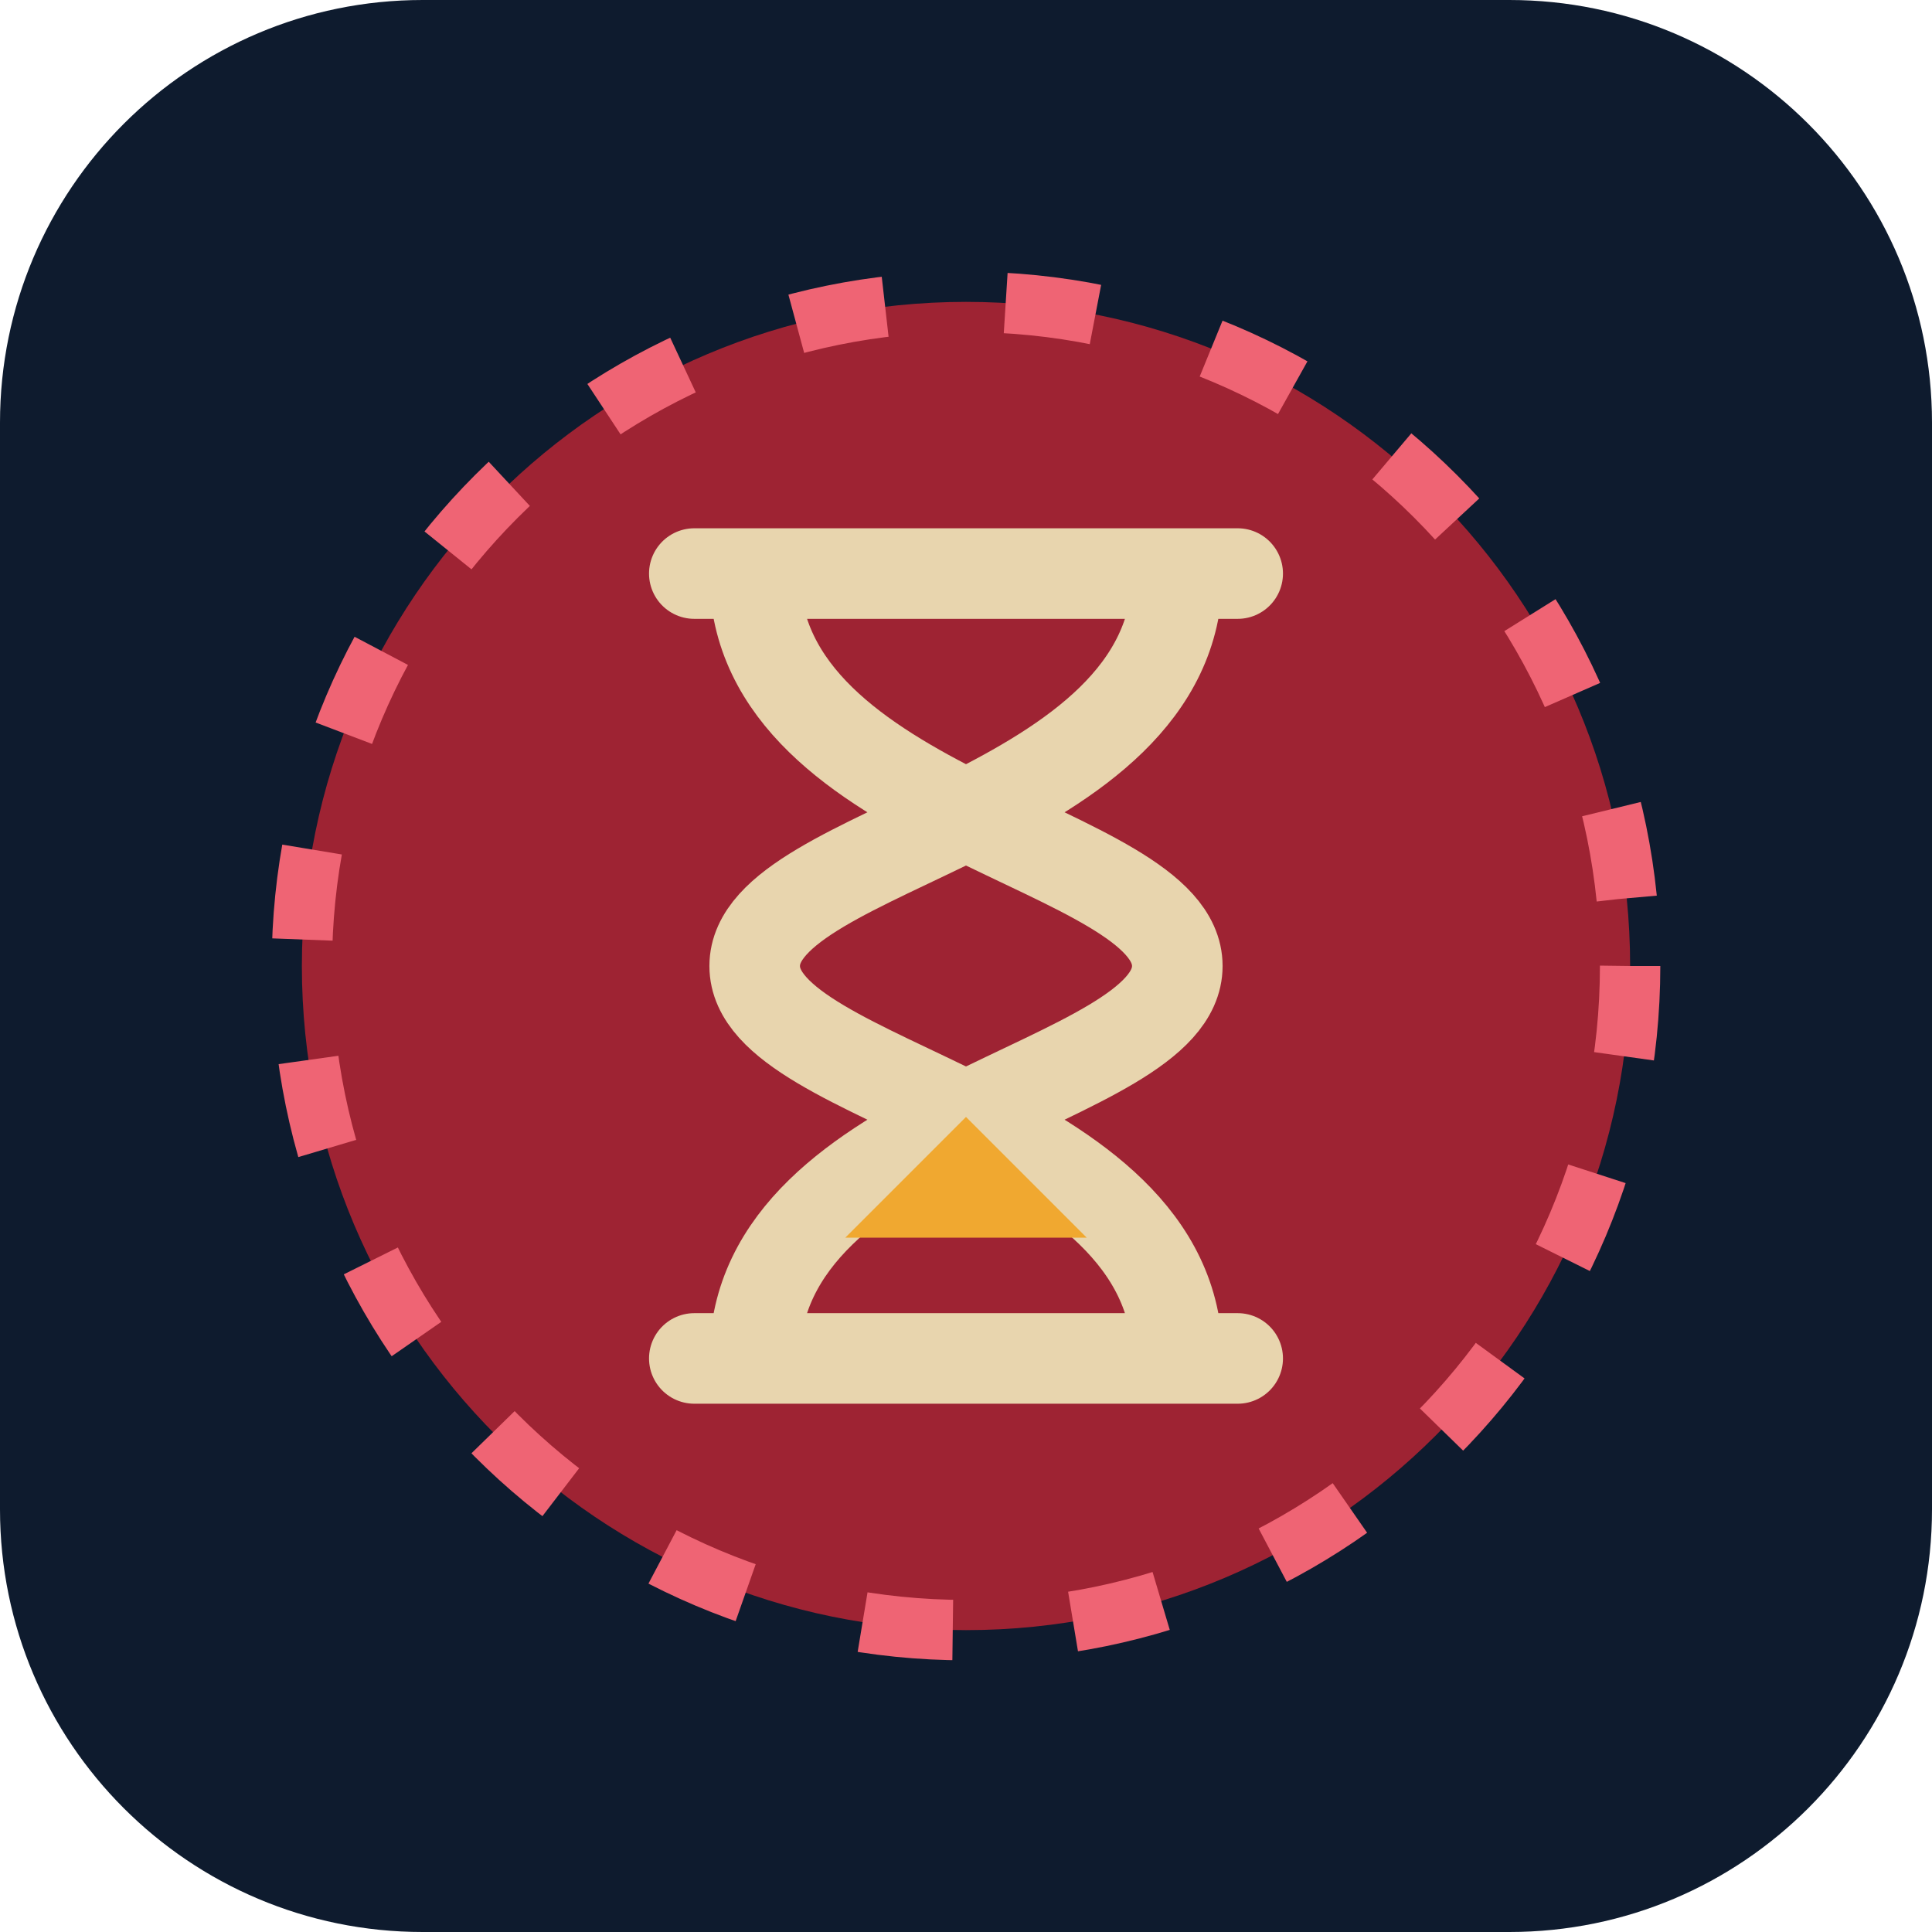
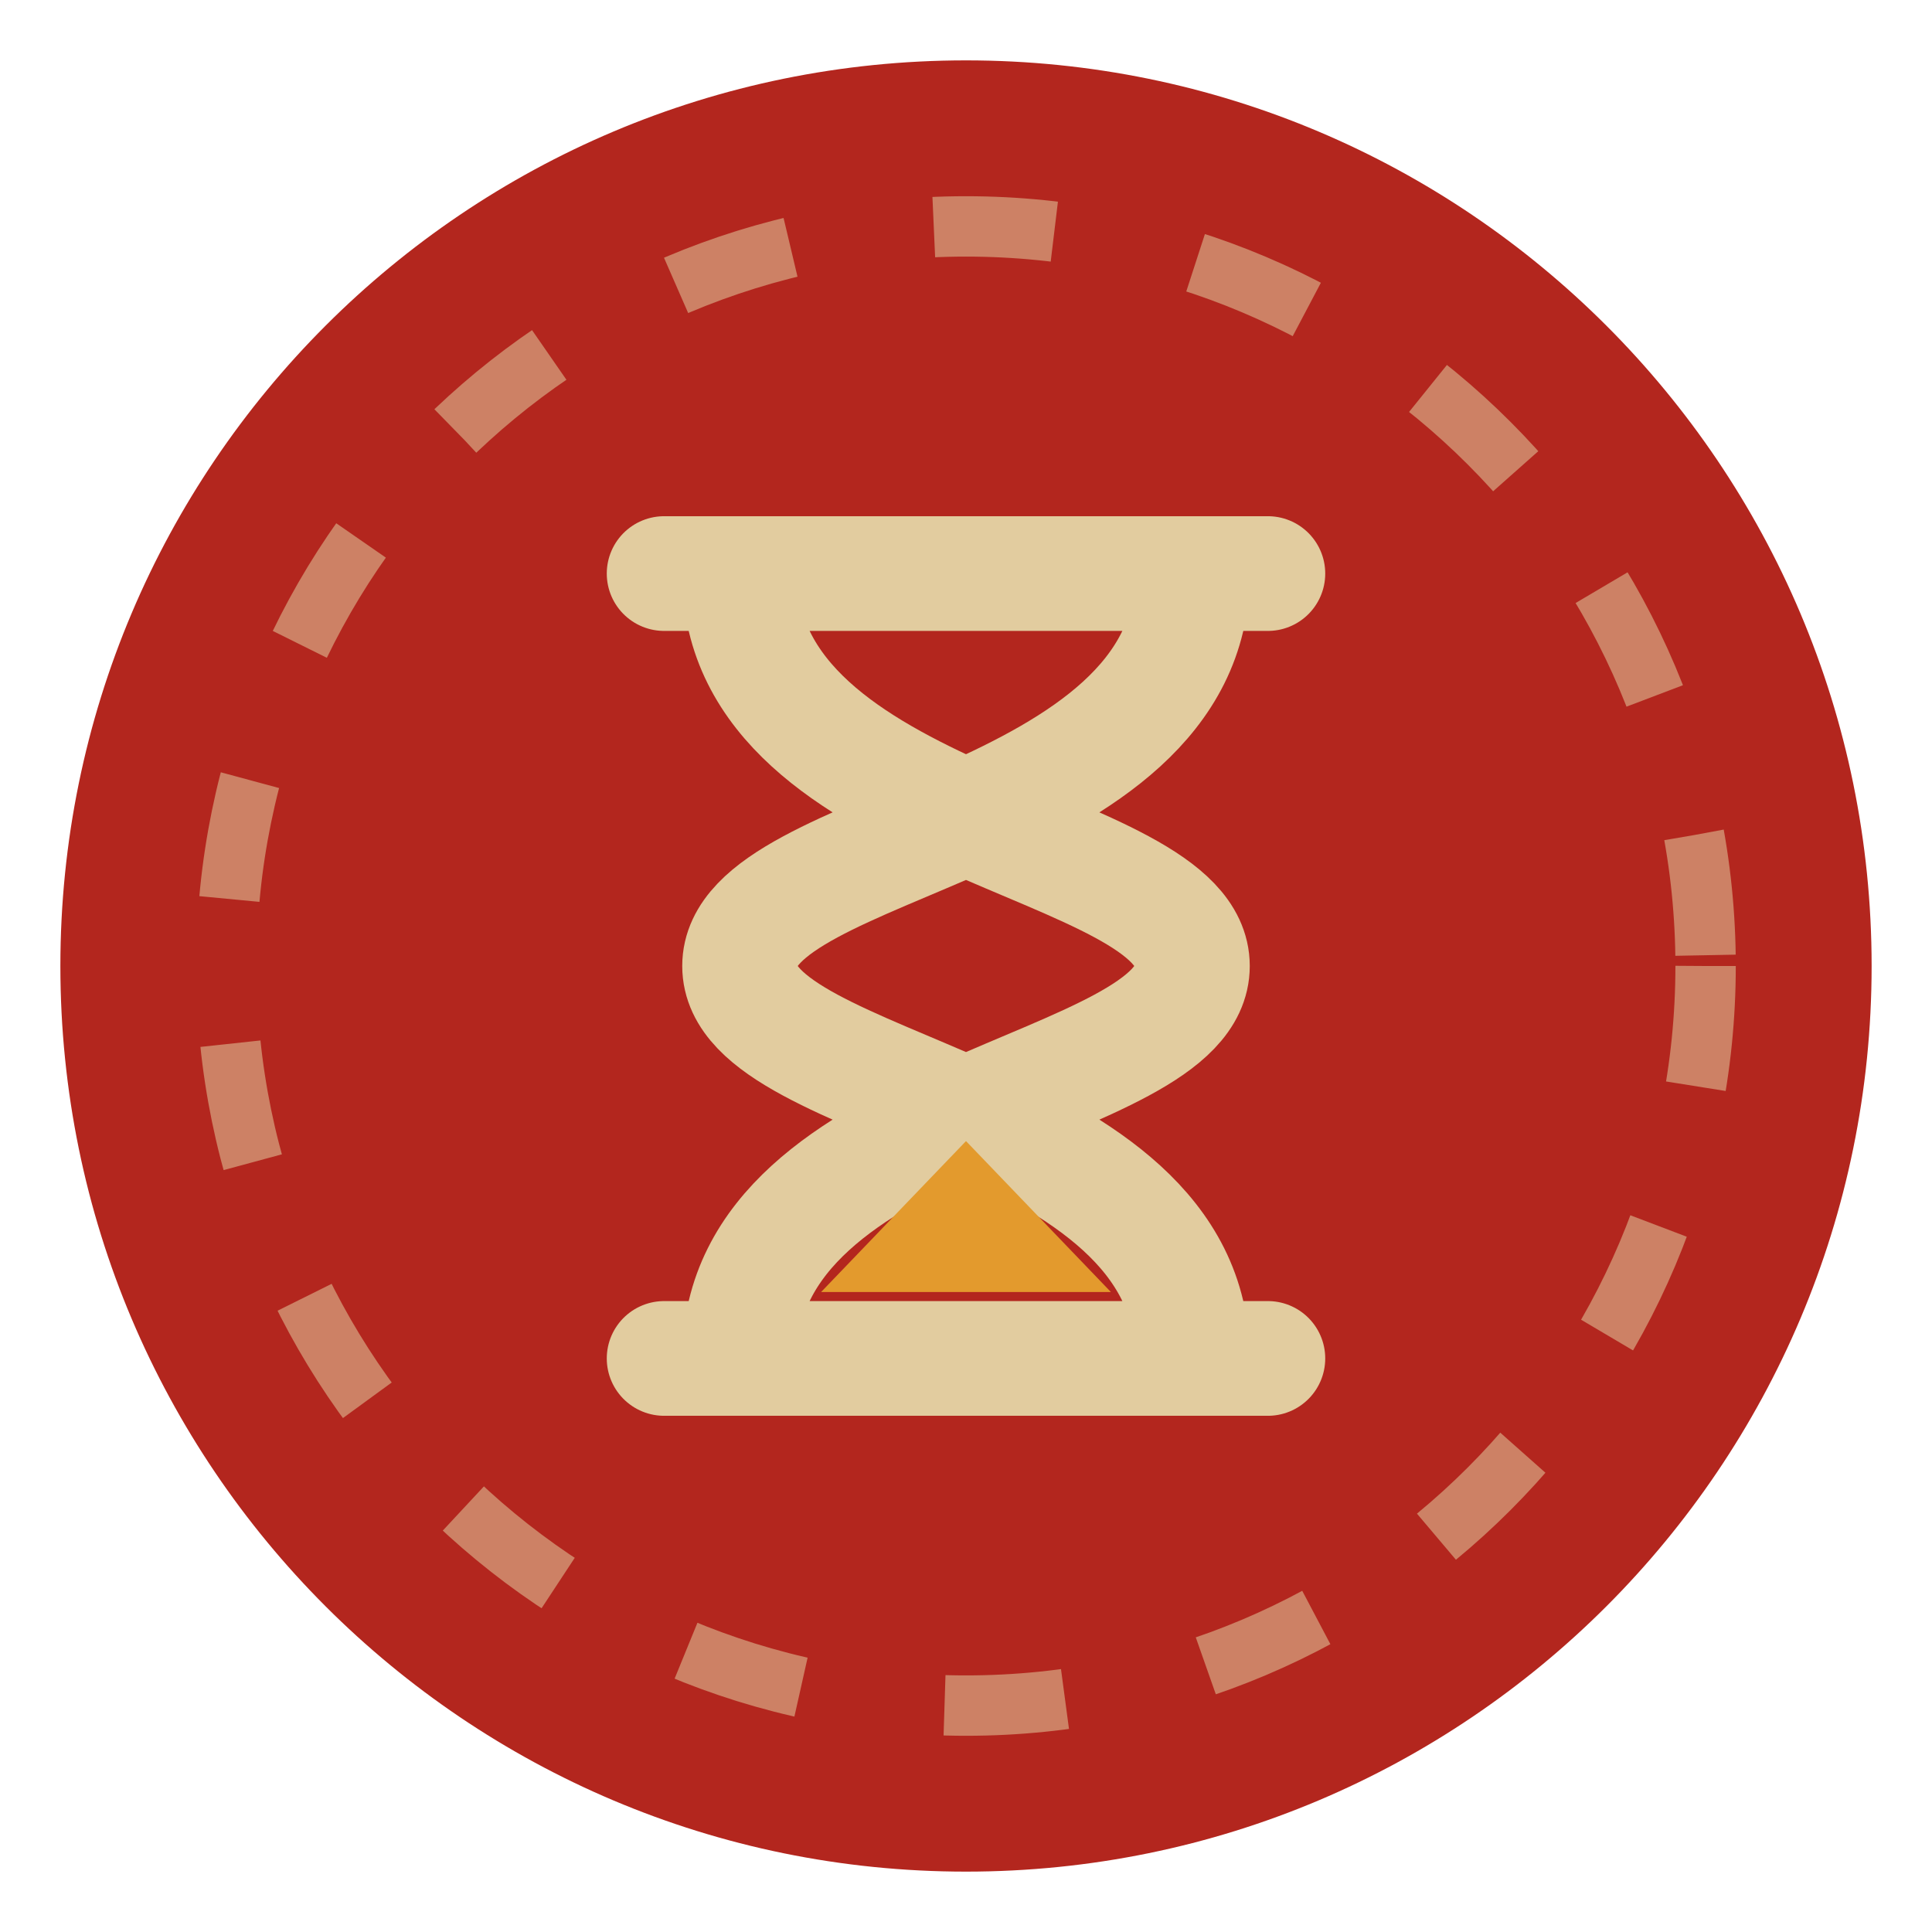
- <svg xmlns="http://www.w3.org/2000/svg" viewBox="0 0 64 64">
-   <rect width="64" height="64" rx="14" fill="#0E1B2E" />
-   <circle cx="32" cy="32" r="22" fill="#9E2333" />
-   <circle cx="32" cy="32" r="22" fill="none" stroke="#EF6474" stroke-width="2" stroke-dasharray="3 4" />
-   <path d="M23 19h18M23 45h18M25 19c0 8 14 9 14 13s-14 5-14 13M39 19c0 8-14 9-14 13s14 5 14 13" fill="none" stroke="#E8D5AE" stroke-width="3" stroke-linecap="round" />
-   <path d="M28 41h8l-4-4z" fill="#F0A830" />
+ <svg xmlns="http://www.w3.org/2000/svg" viewBox="0 0 32 32">
+   <circle cx="16" cy="16" r="15" fill="#B3261E" />
+   <circle cx="16" cy="16" r="12.25" fill="none" stroke="#E2CC9F" stroke-opacity=".55" stroke-width="1" stroke-dasharray="2 2.4" />
+   <path d="M11 9.5h10M11 22.5h10M12.25 9.5c0 4.2 7.5 4.4 7.5 6.5s-7.5 2.3-7.5 6.5M19.75 9.5c0 4.2-7.5 4.4-7.5 6.5s7.5 2.3 7.5 6.5" fill="none" stroke="#E2CC9F" stroke-width="1.9" stroke-linecap="round" />
+   <path d="M13.6 21.4h4.8L16 18.9z" fill="#E39A2D" />
</svg>
